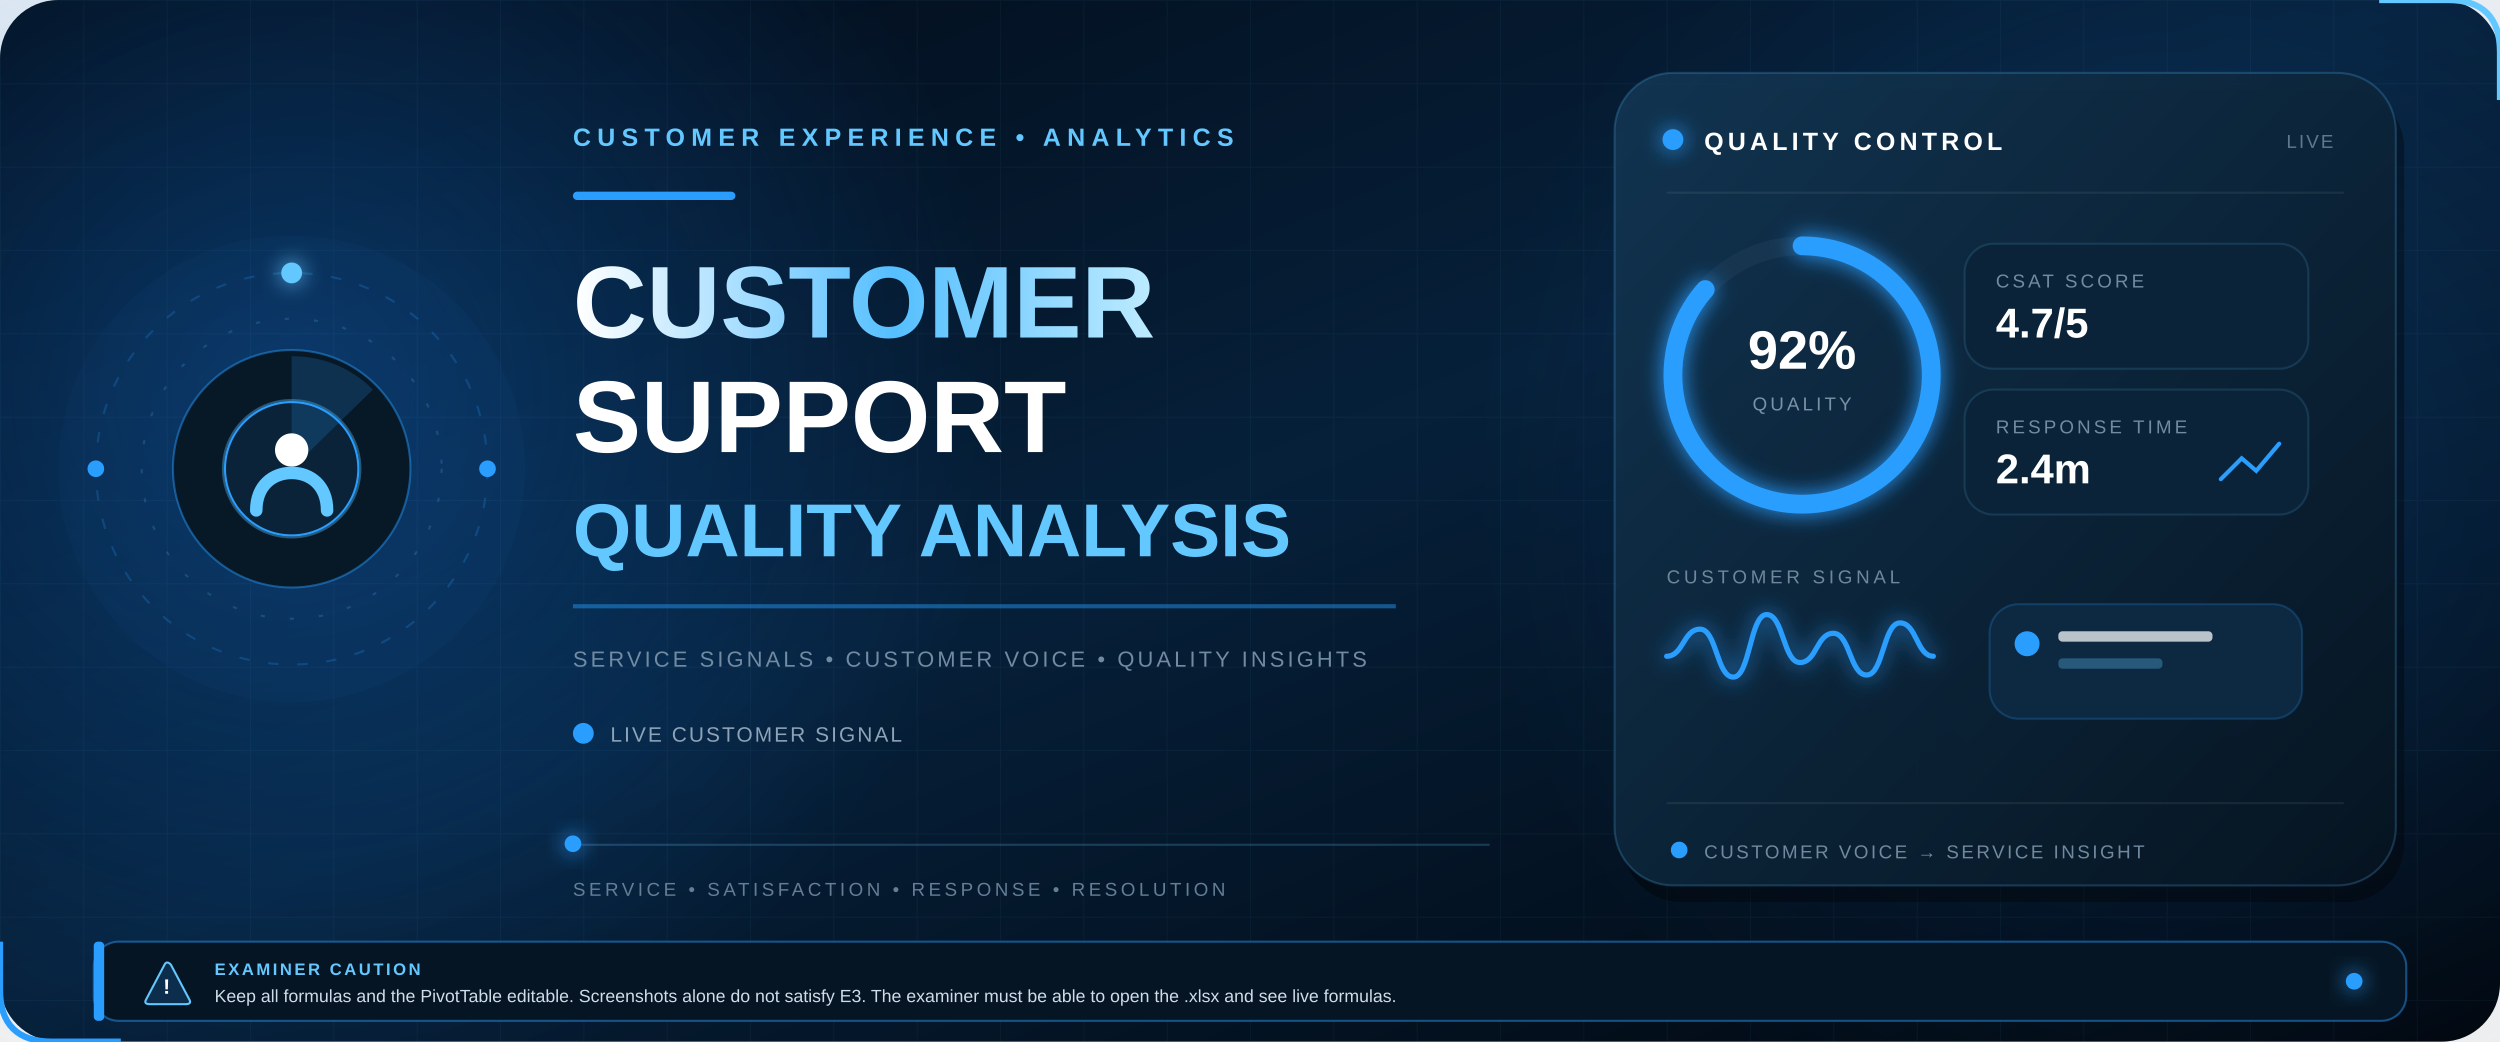
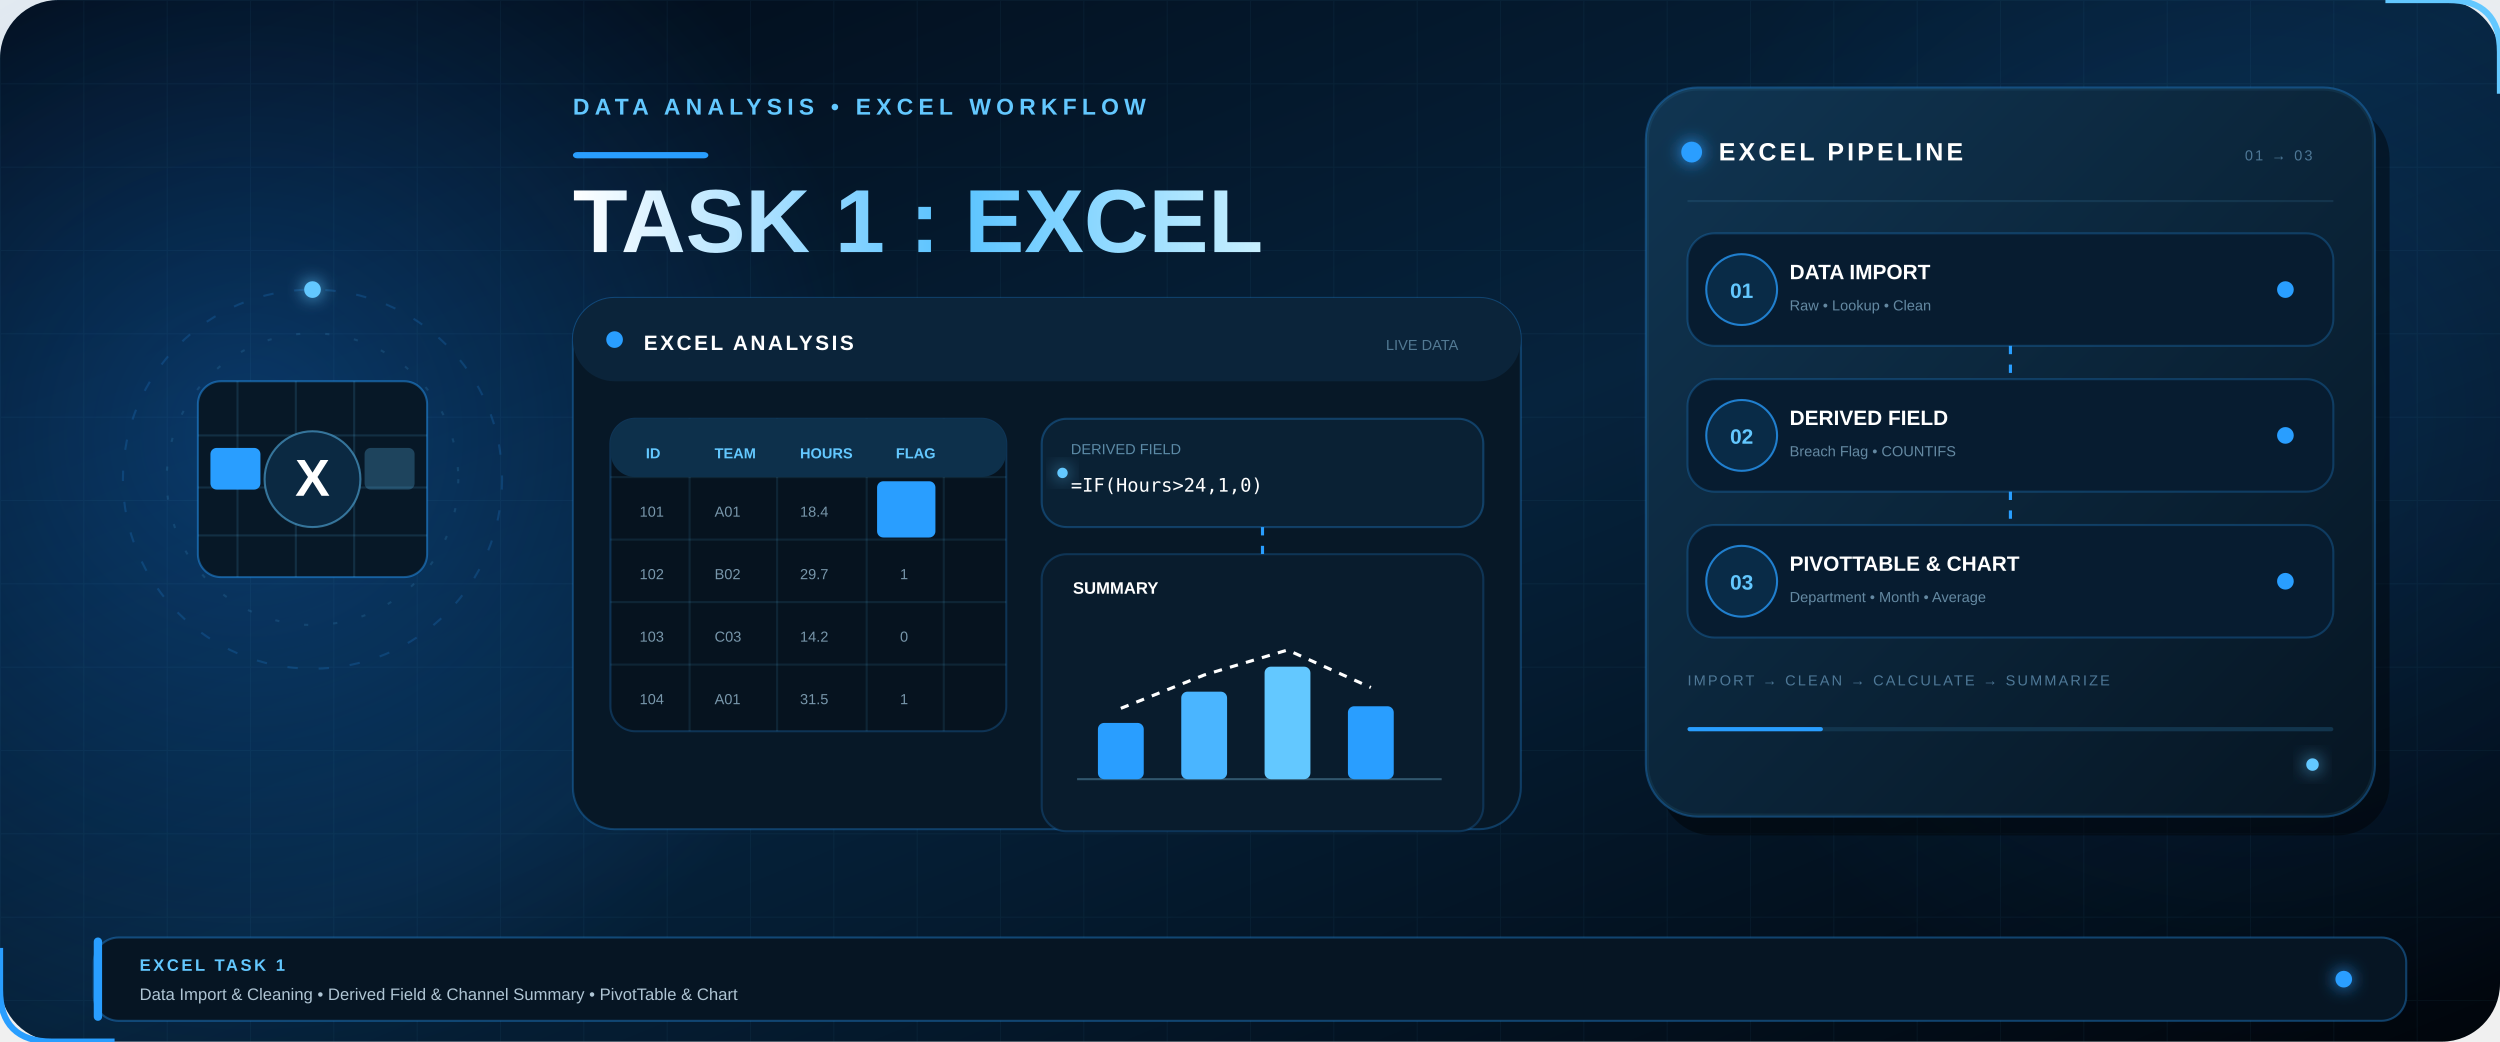
<svg xmlns="http://www.w3.org/2000/svg" width="1200" height="500" viewBox="0 0 1200 500">
  <defs>
    <linearGradient id="bg" x1="0" y1="0" x2="1" y2="1">
      <stop offset="0%" stop-color="#020914" />
-       <stop offset="48%" stop-color="#06203A" />
+       <stop offset="50%" stop-color="#06233D" />
      <stop offset="100%" stop-color="#01050B" />
    </linearGradient>
-     <radialGradient id="blueGlow">
+     <linearGradient id="titleGrad" x1="0" y1="0" x2="1" y2="0">
+       <stop offset="0%" stop-color="#FFFFFF" />
+       <stop offset="55%" stop-color="#58C2FF" />
+       <stop offset="100%" stop-color="#C8F0FF" />
+     </linearGradient>
+     <linearGradient id="panelGrad" x1="0" y1="0" x2="1" y2="1">
+       <stop offset="0%" stop-color="#103552" />
+       <stop offset="100%" stop-color="#061522" />
+     </linearGradient>
+     <radialGradient id="glow">
      <stop offset="0%" stop-color="#168BFF" stop-opacity=".30" />
      <stop offset="100%" stop-color="#168BFF" stop-opacity="0" />
    </radialGradient>
-     <linearGradient id="title" x1="0" y1="0" x2="1" y2="0">
-       <stop offset="0%" stop-color="#FFFFFF" />
-       <stop offset="55%" stop-color="#55BFFF" />
-       <stop offset="100%" stop-color="#BDEBFF" />
-     </linearGradient>
-     <linearGradient id="glass" x1="0" y1="0" x2="1" y2="1">
-       <stop offset="0%" stop-color="#123552" stop-opacity=".95" />
-       <stop offset="100%" stop-color="#061421" stop-opacity=".96" />
-     </linearGradient>
    <pattern id="grid" width="40" height="40" patternUnits="userSpaceOnUse">
-       <path d="M40 0H0V40" fill="none" stroke="#69CFFF" stroke-opacity=".045" />
+       <path d="M40 0H0V40" fill="none" stroke="#63C8FF" stroke-opacity=".045" />
    </pattern>
-     <filter id="glow" x="-100%" y="-100%" width="300%" height="300%">
-       <feGaussianBlur stdDeviation="5" result="blur" />
+     <filter id="blueGlow" x="-100%" y="-100%" width="300%" height="300%">
+       <feGaussianBlur stdDeviation="4" result="blur" />
      <feMerge>
        <feMergeNode in="blur" />
        <feMergeNode in="SourceGraphic" />
      </feMerge>
    </filter>
  </defs>
  <rect width="1200" height="500" rx="28" fill="url(#bg)" />
-   <circle cx="140" cy="190" r="340" fill="url(#blueGlow)" />
-   <circle cx="1050" cy="230" r="340" fill="url(#blueGlow)" opacity=".55" />
+   <circle cx="120" cy="210" r="300" fill="url(#glow)" />
+   <circle cx="1080" cy="200" r="300" fill="url(#glow)" opacity=".45" />
  <rect width="1200" height="500" rx="28" fill="url(#grid)" />
-   <g transform="translate(140 225)">
-     <circle r="112" fill="#168BFF" opacity=".035" />
-     <circle r="94" fill="none" stroke="#299EFF" stroke-opacity=".22" stroke-width="1" stroke-dasharray="5 9">
+   <g transform="translate(150 230)">
+     <circle r="91" fill="none" stroke="#299EFF" stroke-opacity=".18" stroke-dasharray="5 10">
      <animateTransform attributeName="transform" type="rotate" from="0" to="360" dur="18s" repeatCount="indefinite" />
    </circle>
-     <circle r="72" fill="none" stroke="#63C8FF" stroke-opacity=".18" stroke-dasharray="2 12">
+     <circle r="70" fill="none" stroke="#63C8FF" stroke-opacity=".13" stroke-dasharray="2 12">
      <animateTransform attributeName="transform" type="rotate" from="360" to="0" dur="12s" repeatCount="indefinite" />
    </circle>
-     <g>
-       <circle cy="-94" r="5" fill="#63C8FF" filter="url(#glow)" />
-       <circle cx="94" r="4" fill="#299EFF" />
-       <circle cx="-94" r="4" fill="#299EFF" />
-       <animateTransform attributeName="transform" type="rotate" from="0" to="360" dur="9s" repeatCount="indefinite" />
-     </g>
-     <circle r="57" fill="#071827" stroke="#299EFF" stroke-opacity=".45" />
-     <circle r="33" fill="#0A2339" stroke="#63C8FF" stroke-opacity=".35" />
-     <path d="M0 0              L0-54              A54 54 0 0 1 39-38              Z" fill="#299EFF" opacity=".18">
-       <animateTransform attributeName="transform" type="rotate" from="0" to="360" dur="4s" repeatCount="indefinite" />
+     <rect x="-55" y="-47" width="110" height="94" rx="11" fill="#071827" stroke="#299EFF" stroke-opacity=".45" />
+     <g stroke="#63C8FF" stroke-opacity=".13">
+       <path d="M-36 -47V47" />
+       <path d="M-8 -47V47" />
+       <path d="M20 -47V47" />
+       <path d="M-55 -21H55" />
+       <path d="M-55 4H55" />
+       <path d="M-55 27H55" />
+     </g>
+     <rect x="-49" y="-15" width="24" height="20" rx="3" fill="#299EFF">
+       <animate attributeName="opacity" values=".15;.55;.15" dur="2s" repeatCount="indefinite" />
+     </rect>
+     <rect x="25" y="-15" width="24" height="20" rx="3" fill="#63C8FF" opacity=".25" />
+     <circle r="23" fill="#0B2942" stroke="#63C8FF" stroke-opacity=".50" />
+     <text x="0" y="8" text-anchor="middle" fill="#FFFFFF" font-family="Arial" font-size="25" font-weight="800">
+     X
+   </text>
+     <circle cx="0" cy="-91" r="4" fill="#63C8FF" filter="url(#blueGlow)">
+       <animateTransform attributeName="transform" type="rotate" from="0" to="360" dur="7s" repeatCount="indefinite" />
+     </circle>
+   </g>
+   <g transform="translate(275 55)">
+     <text x="0" y="0" fill="#63C8FF" font-family="Arial" font-size="11" font-weight="700" letter-spacing="2.5">
+     DATA ANALYSIS • EXCEL WORKFLOW
+   </text>
+     <rect x="0" y="18" width="65" height="3" rx="2" fill="#299EFF" />
+     <text x="0" y="66" fill="url(#titleGrad)" font-family="Arial" font-size="43" font-weight="800">
+     TASK 1 : EXCEL
+   </text>
+     <g transform="translate(0 88)">
+       <rect x="0" y="0" width="455" height="255" rx="20" fill="#071827" stroke="#299EFF" stroke-opacity=".28" />
+       <rect x="0" y="0" width="455" height="40" rx="20" fill="#0B243A" />
+       <circle cx="20" cy="20" r="4" fill="#299EFF">
+         <animate attributeName="opacity" values="1;.25;1" dur="1.5s" repeatCount="indefinite" />
+       </circle>
+       <text x="34" y="25" fill="#FFFFFF" font-family="Arial" font-size="10" font-weight="800" letter-spacing="1.2">
+       EXCEL ANALYSIS
+     </text>
+       <text x="425" y="25" text-anchor="end" fill="#527993" font-family="Arial" font-size="7">
+       LIVE DATA
+     </text>
+       <g transform="translate(18 58)">
+         <rect width="190" height="150" rx="12" fill="#06131F" stroke="#299EFF" stroke-opacity=".22" />
+         <g stroke="#63C8FF" stroke-opacity=".10">
+           <path d="M38 0V150" />
+           <path d="M80 0V150" />
+           <path d="M123 0V150" />
+           <path d="M160 0V150" />
+           <path d="M0 28H190" />
+           <path d="M0 58H190" />
+           <path d="M0 88H190" />
+           <path d="M0 118H190" />
+         </g>
+         <rect width="190" height="28" rx="12" fill="#0D304B" />
+         <text x="17" y="19" fill="#63C8FF" font-family="Arial" font-size="7" font-weight="700">
+         ID
+       </text>
+         <text x="50" y="19" fill="#63C8FF" font-family="Arial" font-size="7" font-weight="700">
+         TEAM
+       </text>
+         <text x="91" y="19" fill="#63C8FF" font-family="Arial" font-size="7" font-weight="700">
+         HOURS
+       </text>
+         <text x="137" y="19" fill="#63C8FF" font-family="Arial" font-size="7" font-weight="700">
+         FLAG
+       </text>
+         <g fill="#7897AB" font-family="Arial" font-size="7">
+           <text x="14" y="47">101</text>
+           <text x="50" y="47">A01</text>
+           <text x="91" y="47">18.4</text>
+           <text x="139" y="47">0</text>
+           <text x="14" y="77">102</text>
+           <text x="50" y="77">B02</text>
+           <text x="91" y="77">29.7</text>
+           <text x="139" y="77">1</text>
+           <text x="14" y="107">103</text>
+           <text x="50" y="107">C03</text>
+           <text x="91" y="107">14.2</text>
+           <text x="139" y="107">0</text>
+           <text x="14" y="137">104</text>
+           <text x="50" y="137">A01</text>
+           <text x="91" y="137">31.5</text>
+           <text x="139" y="137">1</text>
+         </g>
+         <rect x="128" y="30" width="28" height="27" rx="3" fill="#299EFF">
+           <animate attributeName="opacity" values=".10;.50;.10" dur="2s" repeatCount="indefinite" />
+         </rect>
+       </g>
+       <g transform="translate(225 58)">
+         <rect width="212" height="52" rx="12" fill="#0A2134" stroke="#299EFF" stroke-opacity=".28" />
+         <text x="14" y="17" fill="#5C8BA7" font-family="Arial" font-size="7">
+         DERIVED FIELD
+       </text>
+         <text x="14" y="35" fill="#FFFFFF" font-family="monospace" font-size="9">
+         =IF(Hours&gt;24,1,0)
+       </text>
+         <circle cx="10" cy="26" r="2.5" fill="#63C8FF" filter="url(#blueGlow)">
+           <animate attributeName="cx" values="10;202;10" dur="3.5s" repeatCount="indefinite" />
+         </circle>
+         <path d="M106 52V65" stroke="#299EFF" stroke-width="1.5" stroke-dasharray="4 5">
+           <animate attributeName="stroke-dashoffset" from="0" to="-18" dur="1s" repeatCount="indefinite" />
+         </path>
+         <rect y="65" width="212" height="133" rx="12" fill="#091C2D" stroke="#299EFF" stroke-opacity=".20" />
+         <text x="15" y="84" fill="#FFFFFF" font-family="Arial" font-size="8" font-weight="700">
+         SUMMARY
+       </text>
+         <g transform="translate(17 91)">
+           <path d="M0 82H175" stroke="#31566D" stroke-width="1" />
+           <rect x="10" y="55" width="22" height="27" rx="3" fill="#299EFF">
+             <animate attributeName="height" values="27;45;27" dur="2.2s" repeatCount="indefinite" />
+             <animate attributeName="y" values="55;37;55" dur="2.2s" repeatCount="indefinite" />
+           </rect>
+           <rect x="50" y="40" width="22" height="42" rx="3" fill="#4AB5FF">
+             <animate attributeName="height" values="42;28;42" dur="2.5s" repeatCount="indefinite" />
+             <animate attributeName="y" values="40;54;40" dur="2.5s" repeatCount="indefinite" />
+           </rect>
+           <rect x="90" y="28" width="22" height="54" rx="3" fill="#63C8FF">
+             <animate attributeName="height" values="54;38;54" dur="2.7s" repeatCount="indefinite" />
+             <animate attributeName="y" values="28;44;28" dur="2.7s" repeatCount="indefinite" />
+           </rect>
+           <rect x="130" y="47" width="22" height="35" rx="3" fill="#299EFF">
+             <animate attributeName="height" values="35;50;35" dur="2.4s" repeatCount="indefinite" />
+             <animate attributeName="y" values="47;32;47" dur="2.4s" repeatCount="indefinite" />
+           </rect>
+           <path d="M21 48                  L61 32                  L101 20                  L141 38" fill="none" stroke="#FFFFFF" stroke-width="1.5" stroke-dasharray="4 4">
+             <animate attributeName="stroke-dashoffset" from="0" to="-16" dur="1.2s" repeatCount="indefinite" />
+           </path>
+         </g>
+       </g>
+     </g>
+   </g>
+   <g transform="translate(790 42)">
+     <rect x="7" y="9" width="350" height="350" rx="25" fill="#000000" opacity=".42" />
+     <rect width="350" height="350" rx="25" fill="url(#panelGrad)" stroke="#299EFF" stroke-opacity=".32" />
+     <rect x="1" y="1" width="348" height="348" rx="24" fill="none" stroke="#63C8FF" stroke-opacity=".07" />
+     <circle cx="22" cy="31" r="5" fill="#299EFF" filter="url(#blueGlow)">
+       <animate attributeName="opacity" values="1;.25;1" dur="1.7s" repeatCount="indefinite" />
+     </circle>
+     <text x="35" y="35" fill="#FFFFFF" font-family="Arial" font-size="12" font-weight="800" letter-spacing="1.5">
+     EXCEL PIPELINE
+   </text>
+     <text x="320" y="35" text-anchor="end" fill="#4E7897" font-family="Arial" font-size="7" letter-spacing="1">
+     01 → 03
+   </text>
+     <rect x="20" y="54" width="310" height="1" fill="#63C8FF" opacity=".10" />
+     <g transform="translate(20 70)">
+       <rect width="310" height="54" rx="13" fill="#071C30" stroke="#299EFF" stroke-opacity=".24" />
+       <circle cx="26" cy="27" r="17" fill="#092B47" stroke="#299EFF" stroke-opacity=".75" />
+       <text x="26" y="31" text-anchor="middle" fill="#63C8FF" font-family="Arial" font-size="10" font-weight="800">
+       01
+     </text>
+       <text x="49" y="22" fill="#FFFFFF" font-family="Arial" font-size="10" font-weight="800">
+       DATA IMPORT
+     </text>
+       <text x="49" y="37" fill="#6489A2" font-family="Arial" font-size="7">
+       Raw • Lookup • Clean
+     </text>
+       <circle cx="287" cy="27" r="4" fill="#299EFF">
+         <animate attributeName="opacity" values="1;.25;1" dur="1.5s" repeatCount="indefinite" />
+       </circle>
+     </g>
+     <path d="M175 124V140" fill="none" stroke="#299EFF" stroke-width="1.5" stroke-dasharray="4 5">
+       <animate attributeName="stroke-dashoffset" from="0" to="-18" dur="1s" repeatCount="indefinite" />
    </path>
-     <circle cy="-9" r="8" fill="#FFFFFF" />
-     <path d="M-17 20              C-17 8 -9 2 0 2              S17 8 17 20" fill="none" stroke="#63C8FF" stroke-width="6" stroke-linecap="round" />
-     <circle r="32" fill="none" stroke="#299EFF">
-       <animate attributeName="r" values="32;70;32" dur="3s" repeatCount="indefinite" />
-       <animate attributeName="opacity" values=".7;0;.7" dur="3s" repeatCount="indefinite" />
-     </circle>
-   </g>
-   <g transform="translate(275 70)">
-     <text fill="#63C8FF" font-family="Arial" font-size="12" font-weight="700" letter-spacing="3">
- 
-       CUSTOMER EXPERIENCE • ANALYTICS
- 
-     </text>
-     <rect y="22" width="78" height="4" rx="2" fill="#299EFF" />
-     <text y="92" fill="url(#title)" font-family="Arial" font-size="49" font-weight="800">
- 
-       CUSTOMER
- 
-     </text>
-     <text y="147" fill="#FFFFFF" font-family="Arial" font-size="49" font-weight="800">
- 
-       SUPPORT
- 
-     </text>
-     <text y="197" fill="#63C8FF" font-family="Arial" font-size="36" font-weight="800">
- 
-       QUALITY ANALYSIS
- 
-     </text>
-     <rect y="220" width="395" height="2" fill="#299EFF" opacity=".45" />
-     <text y="250" fill="#718BA2" font-family="Arial" font-size="10.5" letter-spacing="1.5">
- 
-       SERVICE SIGNALS • CUSTOMER VOICE • QUALITY INSIGHTS
- 
-     </text>
-     <circle cx="5" cy="282" r="5" fill="#299EFF">
-       <animate attributeName="r" values="4;7;4" dur="2s" repeatCount="indefinite" />
-     </circle>
-     <text x="18" y="286" fill="#8DA4B8" font-family="Arial" font-size="10" letter-spacing="1">
- 
-       LIVE CUSTOMER SIGNAL
- 
-     </text>
-   </g>
-   <g transform="translate(775 35)">
-     <rect x="4" y="8" width="375" height="390" rx="28" fill="#000000" opacity=".35" />
-     <rect width="375" height="390" rx="28" fill="url(#glass)" stroke="#58BFFF" stroke-opacity=".22" />
-     <circle cx="28" cy="32" r="5" fill="#299EFF" filter="url(#glow)">
-       <animate attributeName="opacity" values="1;.25;1" dur="1.8s" repeatCount="indefinite" />
-     </circle>
-     <text x="43" y="37" fill="#FFFFFF" font-family="Arial" font-size="12" font-weight="700" letter-spacing="2">
- 
-       QUALITY CONTROL
- 
-     </text>
-     <text x="345" y="36" text-anchor="end" fill="#5E7890" font-family="Arial" font-size="9" letter-spacing="1">
- 
-       LIVE
- 
-     </text>
-     <rect x="25" y="57" width="325" height="1" fill="#FFFFFF" opacity=".07" />
-     <g transform="translate(90 145)">
-       <circle r="62" fill="none" stroke="#17354F" stroke-width="9" />
-       <circle r="62" fill="none" stroke="#299EFF" stroke-width="9" stroke-linecap="round" stroke-dasharray="337 390" transform="rotate(-90)" filter="url(#glow)" />
-       <text y="-3" text-anchor="middle" fill="#FFFFFF" font-family="Arial" font-size="26" font-weight="800">
- 
-         92%
- 
-       </text>
-       <text y="17" text-anchor="middle" fill="#7892A7" font-family="Arial" font-size="9" letter-spacing="1.5">
- 
-         QUALITY
- 
-       </text>
-     </g>
-     <g transform="translate(168 82)">
-       <rect width="165" height="60" rx="14" fill="#0B2339" stroke="#63C8FF" stroke-opacity=".14" />
-       <text x="15" y="21" fill="#718BA1" font-family="Arial" font-size="9" letter-spacing="1.5">
- 
-         CSAT SCORE
- 
-       </text>
-       <text x="15" y="45" fill="#FFFFFF" font-family="Arial" font-size="20" font-weight="800">
- 
-         4.7/5
- 
-       </text>
-     </g>
-     <g transform="translate(168 152)">
-       <rect width="165" height="60" rx="14" fill="#0B2339" stroke="#63C8FF" stroke-opacity=".14" />
-       <text x="15" y="21" fill="#718BA1" font-family="Arial" font-size="9" letter-spacing="1.5">
- 
-         RESPONSE TIME
- 
-       </text>
-       <text x="15" y="45" fill="#FFFFFF" font-family="Arial" font-size="20" font-weight="800">
- 
-         2.4m
- 
-       </text>
-       <path d="M123 43                L133 33                L140 39                L151 26" fill="none" stroke="#299EFF" stroke-width="2" stroke-linecap="round" />
-     </g>
-     <text x="25" y="245" fill="#70879B" font-family="Arial" font-size="9" letter-spacing="1.8">
- 
-       CUSTOMER SIGNAL
- 
-     </text>
-     <path d="M25 280              C33 280 33 267 41 267              S49 290 57 290              S65 260 73 260              S81 283 89 283              S97 269 105 269              S113 289 121 289              S129 264 137 264              S145 280 153 280" fill="none" stroke="#299EFF" stroke-width="2.5" stroke-linecap="round" filter="url(#glow)" />
-     <g transform="translate(180 255)">
-       <rect width="150" height="55" rx="14" fill="#0C2941" stroke="#299EFF" stroke-opacity=".22" />
-       <circle cx="18" cy="19" r="6" fill="#299EFF" />
-       <rect x="33" y="13" width="74" height="5" rx="2" fill="#FFFFFF" opacity=".72" />
-       <rect x="33" y="26" width="50" height="5" rx="2" fill="#63C8FF" opacity=".3" />
-     </g>
-     <rect x="25" y="350" width="325" height="1" fill="#FFFFFF" opacity=".07" />
-     <circle cx="31" cy="373" r="4" fill="#299EFF" />
-     <text x="43" y="377" fill="#71899E" font-family="Arial" font-size="9" letter-spacing="1.2">
- 
-       CUSTOMER VOICE → SERVICE INSIGHT
- 
-     </text>
-   </g>
-   <g transform="translate(275 405)">
-     <rect width="440" height="1" fill="#63C8FF" opacity=".22" />
-     <circle r="4" fill="#299EFF" filter="url(#glow)">
-       <animate attributeName="cx" values="0;440;0" dur="7s" repeatCount="indefinite" />
-     </circle>
-     <text y="25" fill="#647E95" font-family="Arial" font-size="9" letter-spacing="1.7">
- 
-       SERVICE • SATISFACTION • RESPONSE • RESOLUTION
- 
-     </text>
-   </g>
-   <g transform="translate(45 452)">
-     <rect width="1110" height="38" rx="12" fill="#061523" stroke="#299EFF" stroke-opacity=".45" />
-     <rect width="5" height="38" rx="2" fill="#299EFF">
-       <animate attributeName="opacity" values="1;.35;1" dur="2s" repeatCount="indefinite" />
+     <g transform="translate(20 140)">
+       <rect width="310" height="54" rx="13" fill="#071C30" stroke="#299EFF" stroke-opacity=".24" />
+       <circle cx="26" cy="27" r="17" fill="#092B47" stroke="#299EFF" stroke-opacity=".75" />
+       <text x="26" y="31" text-anchor="middle" fill="#63C8FF" font-family="Arial" font-size="10" font-weight="800">
+       02
+     </text>
+       <text x="49" y="22" fill="#FFFFFF" font-family="Arial" font-size="10" font-weight="800">
+       DERIVED FIELD
+     </text>
+       <text x="49" y="37" fill="#6489A2" font-family="Arial" font-size="7">
+       Breach Flag • COUNTIFS
+     </text>
+       <circle cx="287" cy="27" r="4" fill="#299EFF">
+         <animate attributeName="opacity" values=".25;1;.25" dur="1.8s" repeatCount="indefinite" />
+       </circle>
+     </g>
+     <path d="M175 194V210" fill="none" stroke="#299EFF" stroke-width="1.5" stroke-dasharray="4 5">
+       <animate attributeName="stroke-dashoffset" from="0" to="-18" dur="1s" repeatCount="indefinite" />
+     </path>
+     <g transform="translate(20 210)">
+       <rect width="310" height="54" rx="13" fill="#071C30" stroke="#299EFF" stroke-opacity=".24" />
+       <circle cx="26" cy="27" r="17" fill="#092B47" stroke="#299EFF" stroke-opacity=".75" />
+       <text x="26" y="31" text-anchor="middle" fill="#63C8FF" font-family="Arial" font-size="10" font-weight="800">
+       03
+     </text>
+       <text x="49" y="22" fill="#FFFFFF" font-family="Arial" font-size="10" font-weight="800">
+       PIVOTTABLE &amp; CHART
+     </text>
+       <text x="49" y="37" fill="#6489A2" font-family="Arial" font-size="7">
+       Department • Month • Average
+     </text>
+       <circle cx="287" cy="27" r="4" fill="#299EFF">
+         <animate attributeName="opacity" values="1;.25;1" dur="1.6s" repeatCount="indefinite" />
+       </circle>
+     </g>
+     <text x="20" y="287" fill="#4E7897" font-family="Arial" font-size="7" letter-spacing="1">
+     IMPORT → CLEAN → CALCULATE → SUMMARIZE
+   </text>
+     <rect x="20" y="307" width="310" height="2" rx="1" fill="#12354D" />
+     <rect x="20" y="307" width="65" height="2" rx="1" fill="#299EFF">
+       <animate attributeName="x" values="20;265;20" dur="4s" repeatCount="indefinite" />
    </rect>
-     <path d="M25 28              L34 11              Q35 9 37 11              L46 28              Q47 30 44 30              H27              Q24 30 25 28Z" fill="#299EFF" fill-opacity=".18" stroke="#63C8FF" />
-     <text x="35" y="25" text-anchor="middle" fill="#FFFFFF" font-family="Arial" font-size="10" font-weight="800">
- 
-       !
- 
-     </text>
-     <text x="58" y="16" fill="#63C8FF" font-family="Arial" font-size="8" font-weight="800" letter-spacing="1.2">
- 
-       EXAMINER CAUTION
- 
-     </text>
-     <text x="58" y="29" fill="#D0DDE8" font-family="Arial" font-size="8.5">
- 
-       Keep all formulas and the PivotTable editable. Screenshots alone do not satisfy E3. The examiner must be able to open the .xlsx and see live formulas.
- 
-     </text>
-     <circle cx="1085" cy="19" r="4" fill="#299EFF" filter="url(#glow)">
+     <circle cx="320" cy="325" r="3" fill="#63C8FF" filter="url(#blueGlow)">
+       <animate attributeName="opacity" values="1;.2;1" dur="1.4s" repeatCount="indefinite" />
+     </circle>
+   </g>
+   <g transform="translate(45 450)">
+     <rect width="1110" height="40" rx="12" fill="#061523" stroke="#299EFF" stroke-opacity=".35" />
+     <rect width="4" height="40" rx="2" fill="#299EFF" />
+     <text x="22" y="16" fill="#63C8FF" font-family="Arial" font-size="8" font-weight="800" letter-spacing="1.2">
+     EXCEL TASK 1
+   </text>
+     <text x="22" y="30" fill="#AFC5D4" font-family="Arial" font-size="8">
+     Data Import &amp; Cleaning • Derived Field &amp; Channel Summary • PivotTable &amp; Chart
+   </text>
+     <circle cx="1080" cy="20" r="4" fill="#299EFF" filter="url(#blueGlow)">
      <animate attributeName="opacity" values="1;.2;1" dur="1.8s" repeatCount="indefinite" />
    </circle>
  </g>
-   <path d="M0 452            V475            Q0 500 25 500            H58" fill="none" stroke="#299EFF" stroke-width="3" />
-   <path d="M1200 48            V25            Q1200 0 1175 0            H1142" fill="none" stroke="#63C8FF" stroke-width="3" />
+   <path d="M0 455          V475          Q0 500 25 500          H55" fill="none" stroke="#299EFF" stroke-width="3" />
+   <path d="M1200 45          V25          Q1200 0 1175 0          H1145" fill="none" stroke="#63C8FF" stroke-width="3" />
</svg>
